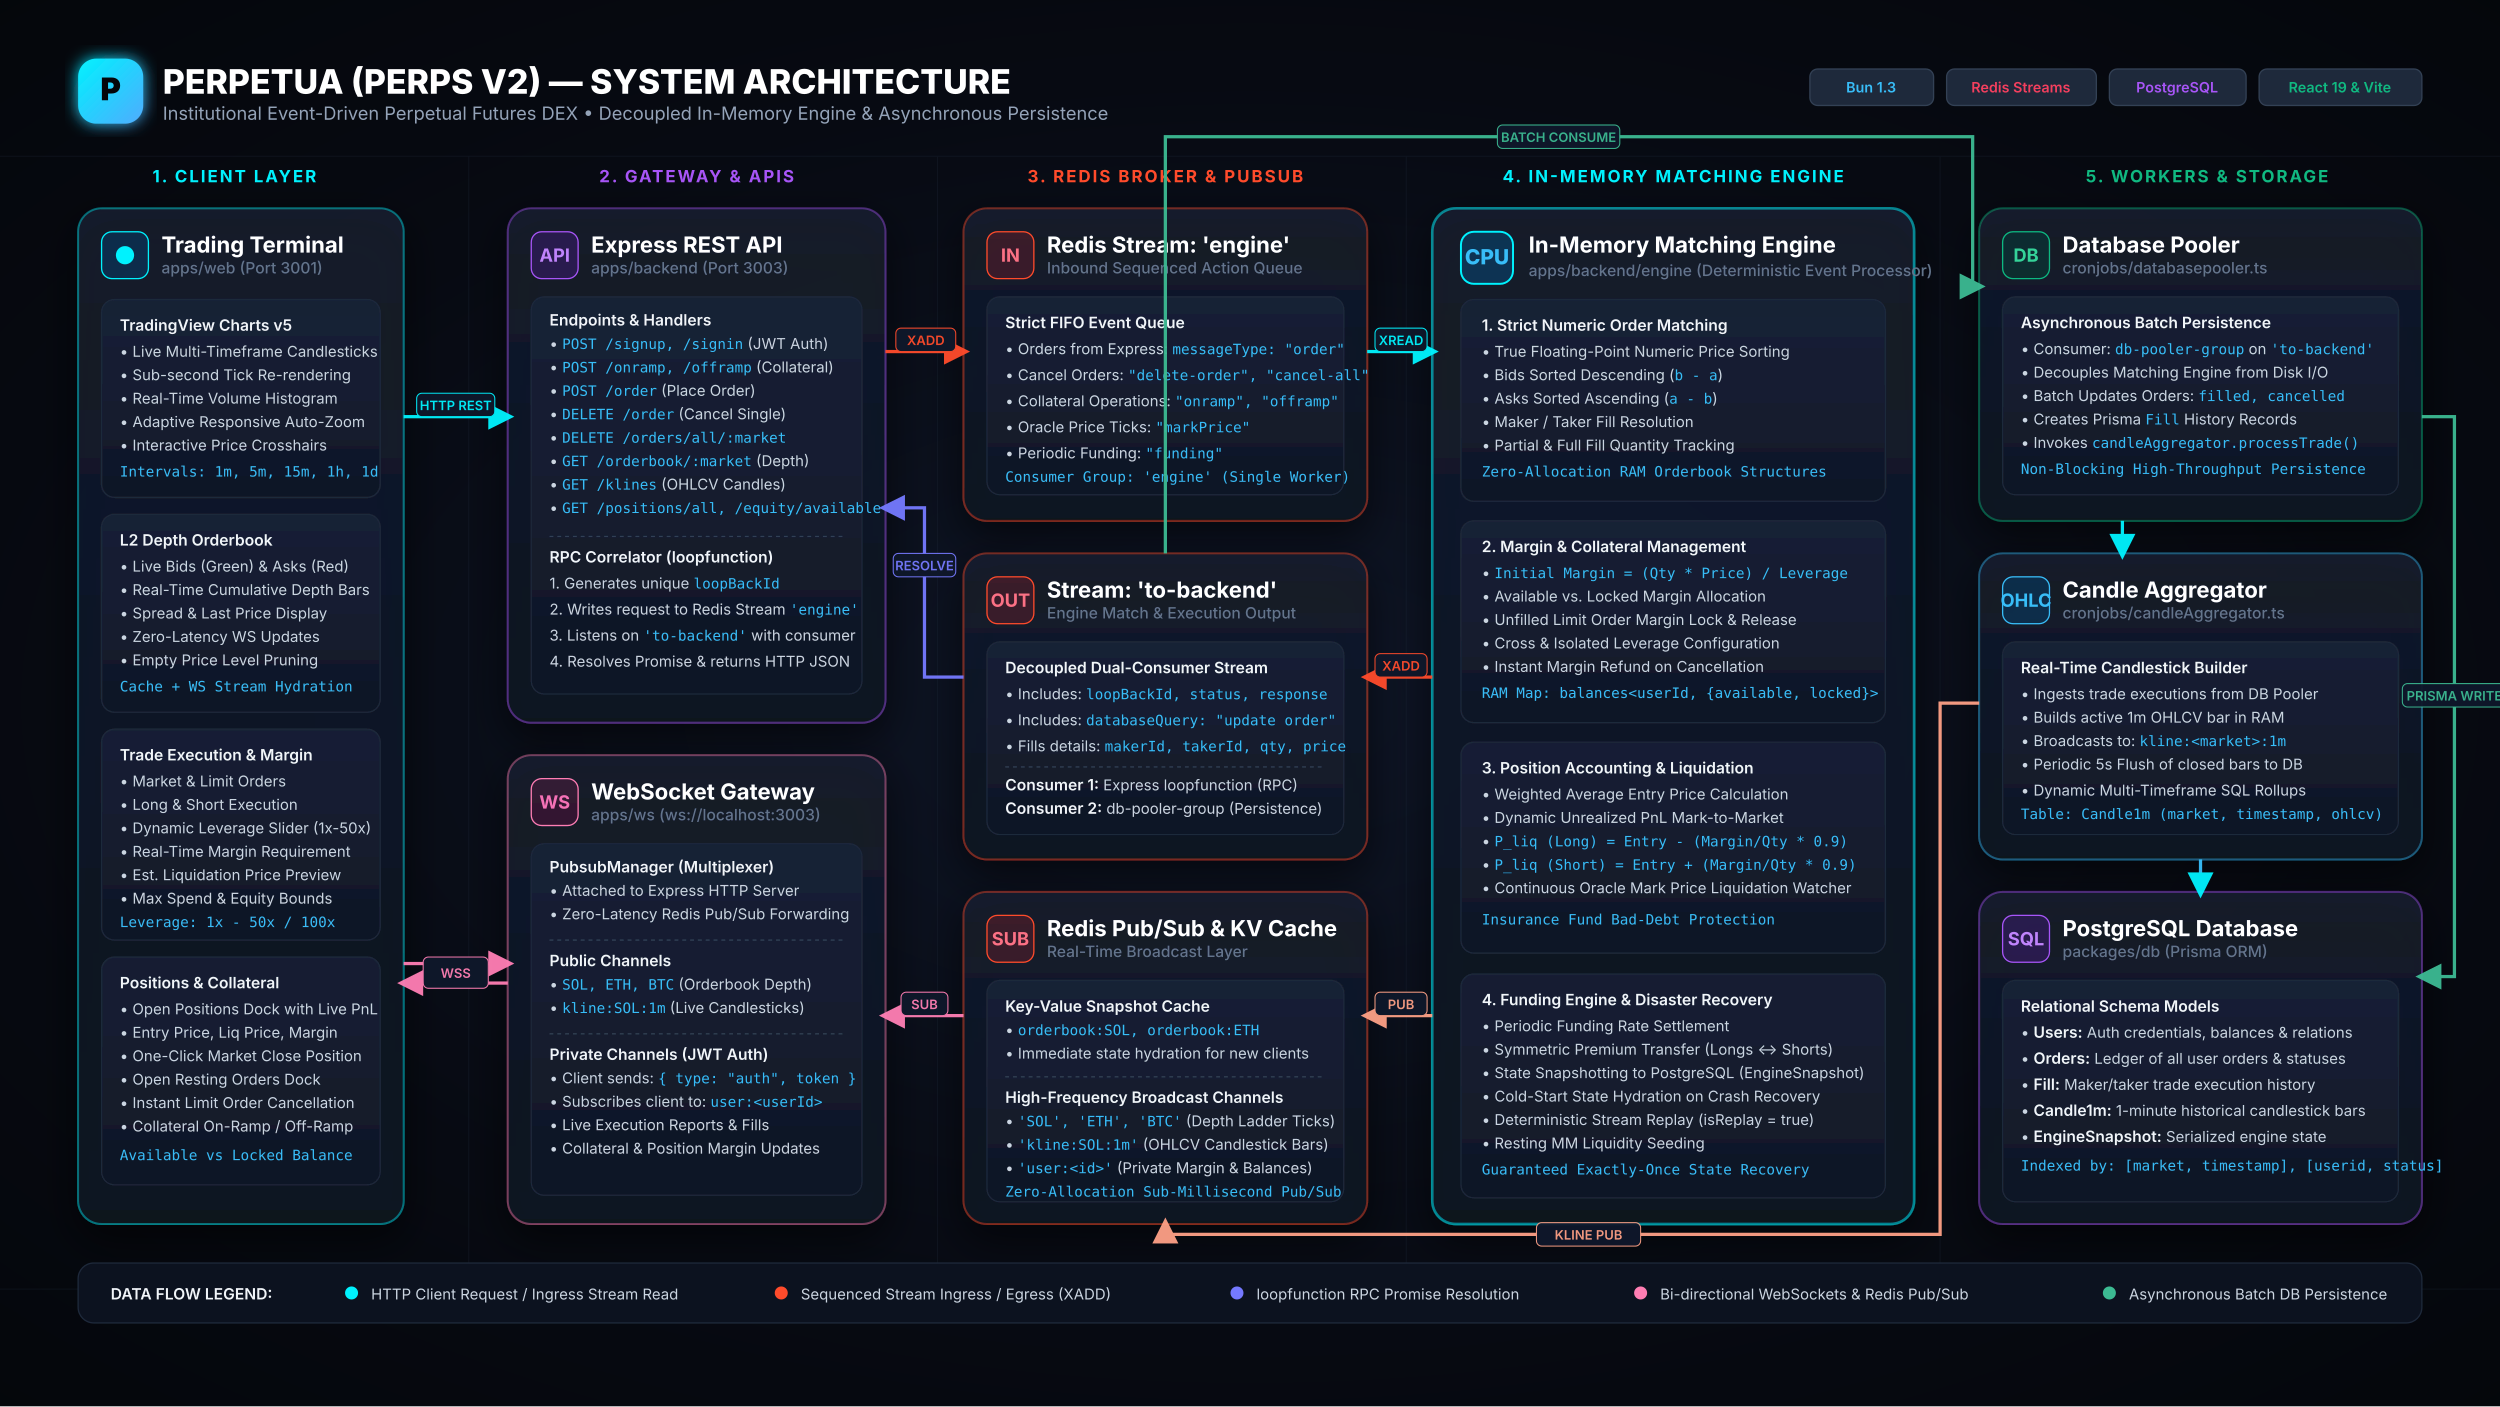
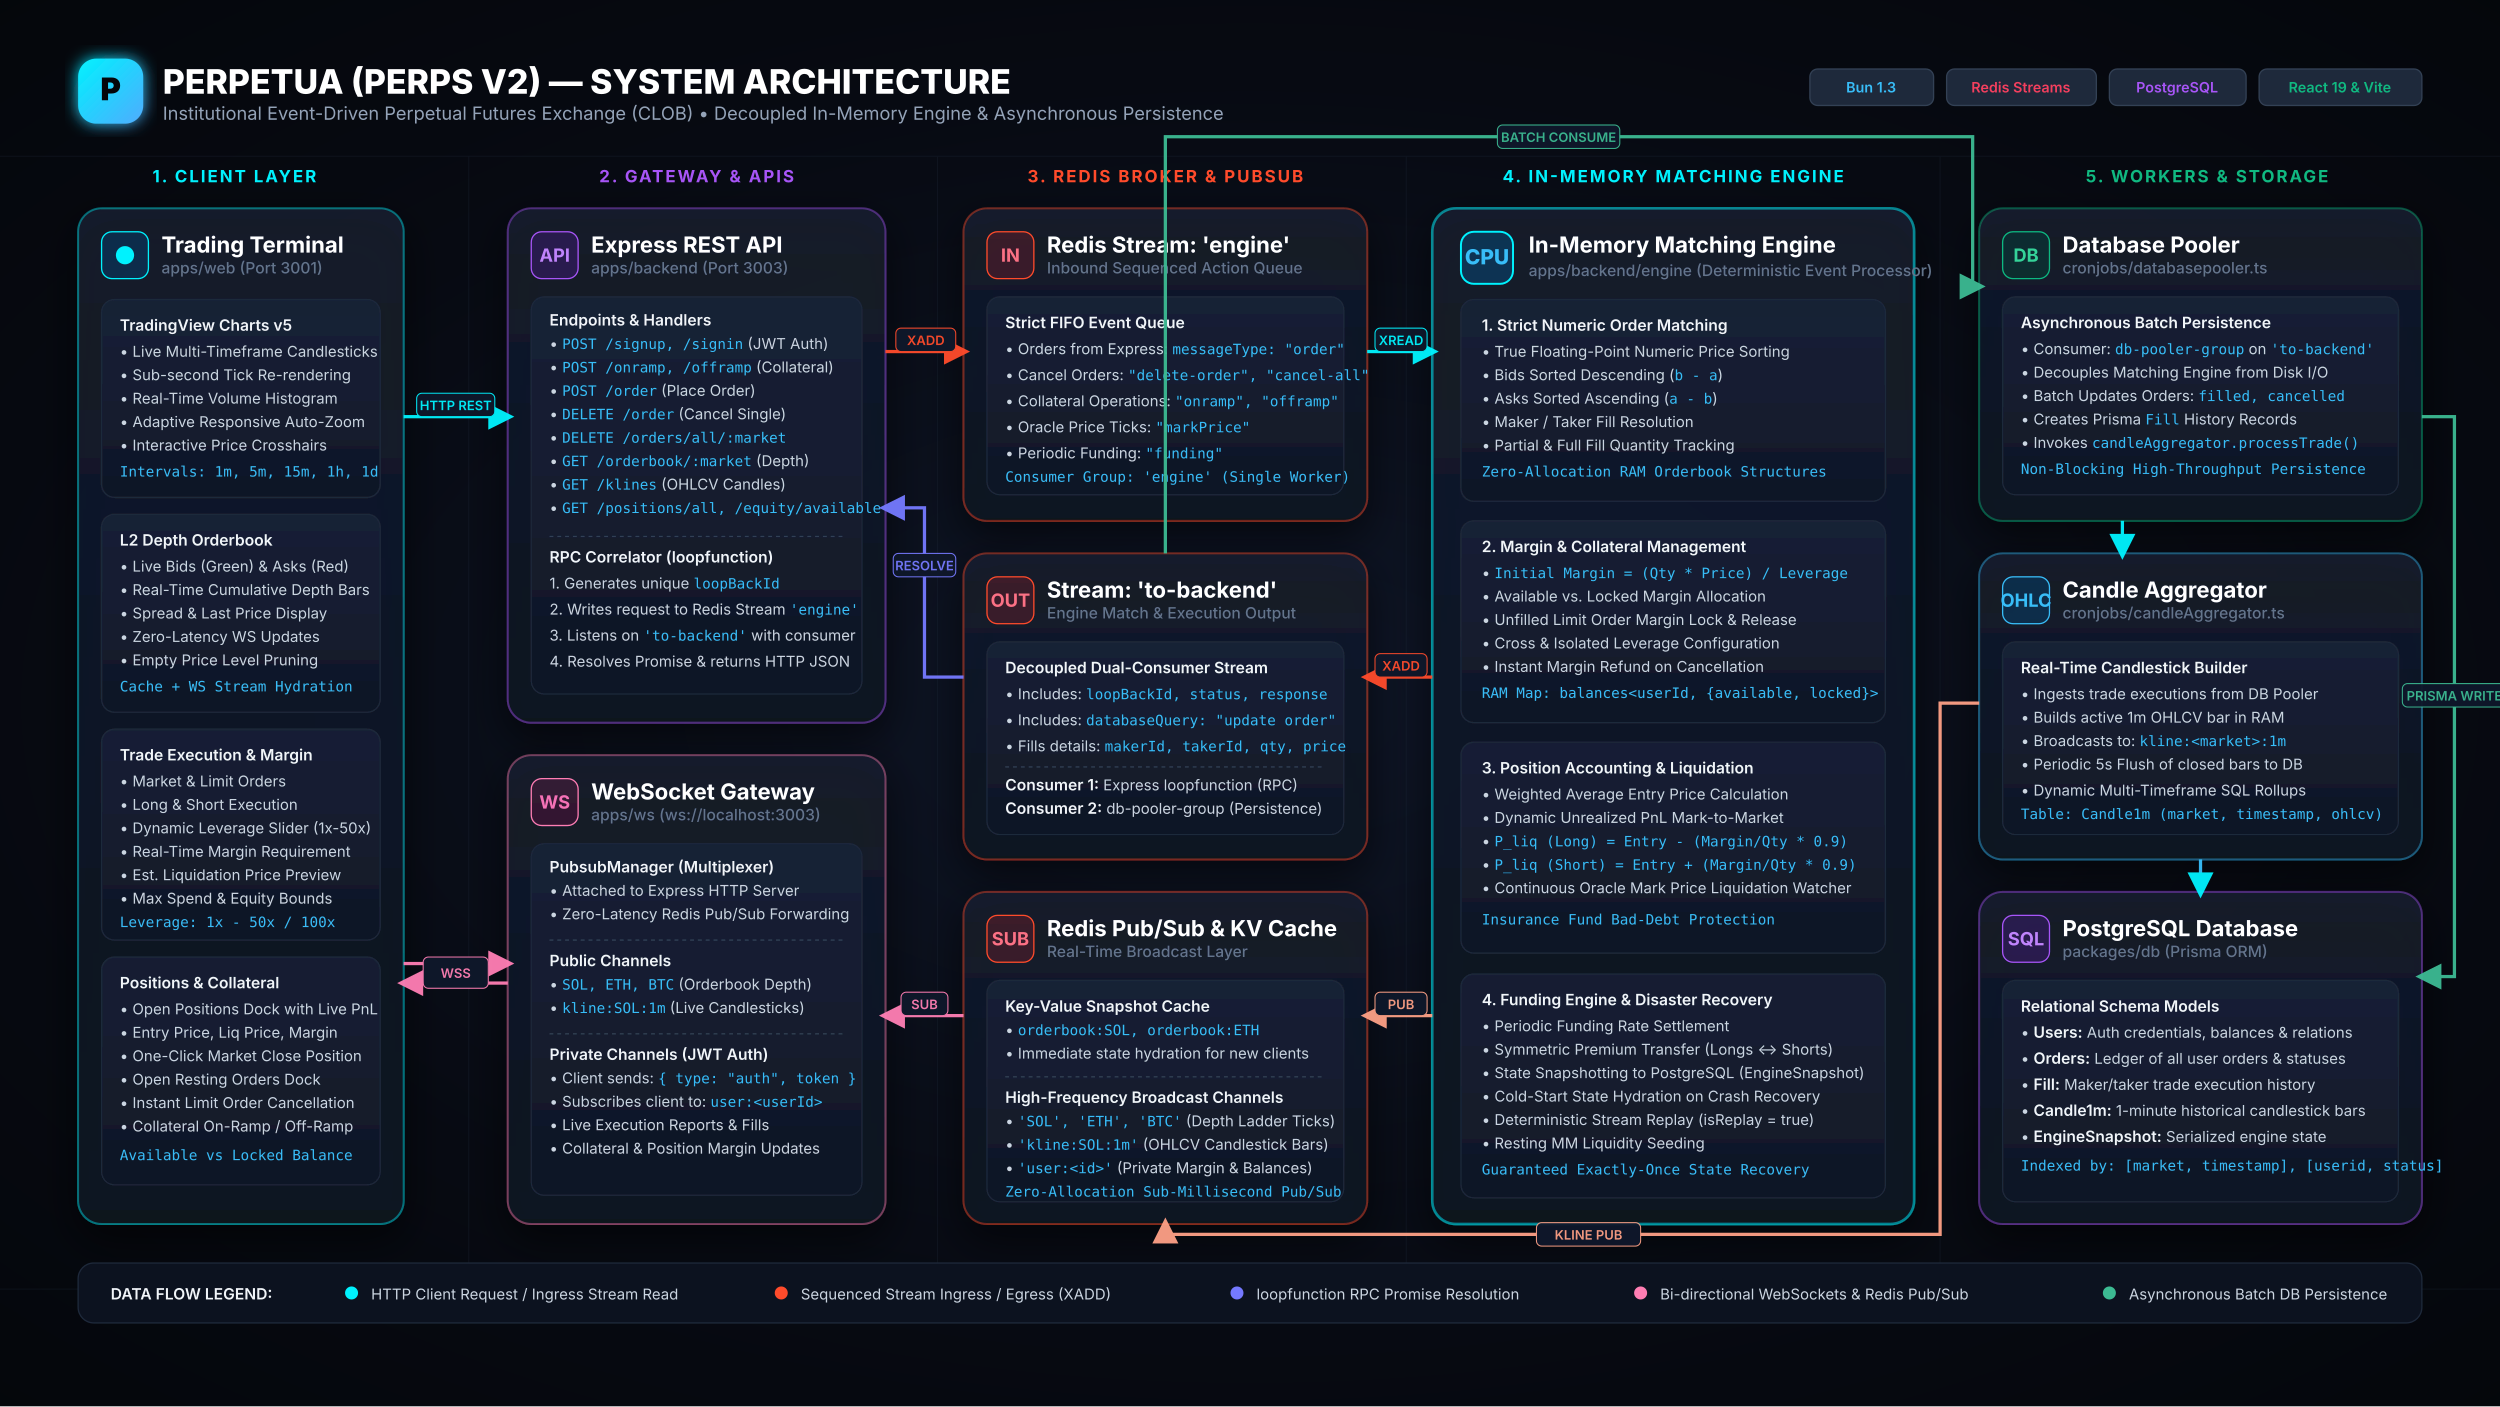
<svg xmlns="http://www.w3.org/2000/svg" viewBox="0 0 1920 1080" width="1920" height="1080">
  <defs>
    <radialGradient id="bgGrad" cx="50%" cy="50%" r="75%">
      <stop offset="0%" stop-color="#0e1526" />
      <stop offset="60%" stop-color="#070a12" />
      <stop offset="100%" stop-color="#04060a" />
    </radialGradient>
    <linearGradient id="cyanGrad" x1="0%" y1="0%" x2="100%" y2="100%">
      <stop offset="0%" stop-color="#00f2fe" />
      <stop offset="100%" stop-color="#4facfe" />
    </linearGradient>
    <linearGradient id="purpleGrad" x1="0%" y1="0%" x2="100%" y2="100%">
      <stop offset="0%" stop-color="#b224ef" />
      <stop offset="100%" stop-color="#7579ff" />
    </linearGradient>
    <linearGradient id="orangeGrad" x1="0%" y1="0%" x2="100%" y2="100%">
      <stop offset="0%" stop-color="#ff758c" />
      <stop offset="100%" stop-color="#ff7eb3" />
    </linearGradient>
    <linearGradient id="redGrad" x1="0%" y1="0%" x2="100%" y2="100%">
      <stop offset="0%" stop-color="#ff416c" />
      <stop offset="100%" stop-color="#ff4b2b" />
    </linearGradient>
    <linearGradient id="emeraldGrad" x1="0%" y1="0%" x2="100%" y2="100%">
      <stop offset="0%" stop-color="#0ba360" />
      <stop offset="100%" stop-color="#3cba92" />
    </linearGradient>
    <linearGradient id="amberGrad" x1="0%" y1="0%" x2="100%" y2="100%">
      <stop offset="0%" stop-color="#f6d365" />
      <stop offset="100%" stop-color="#fda085" />
    </linearGradient>
    <linearGradient id="cardFill" x1="0%" y1="0%" x2="0%" y2="100%">
      <stop offset="0%" stop-color="#141c2e" stop-opacity="0.9" />
      <stop offset="100%" stop-color="#0c121f" stop-opacity="0.98" />
    </linearGradient>
    <linearGradient id="innerCardFill" x1="0%" y1="0%" x2="0%" y2="100%">
      <stop offset="0%" stop-color="#18233a" stop-opacity="0.75" />
      <stop offset="100%" stop-color="#101726" stop-opacity="0.9" />
    </linearGradient>
    <filter id="cyanGlow" x="-20%" y="-20%" width="140%" height="140%">
      <feGaussianBlur stdDeviation="6" result="blur" />
      <feComposite in="SourceGraphic" in2="blur" operator="over" />
    </filter>
    <filter id="cardShadow" x="-10%" y="-10%" width="120%" height="125%">
      <feDropShadow dx="0" dy="12" stdDeviation="16" flood-color="#000000" flood-opacity="0.6" />
    </filter>
    <marker id="arrowCyan" markerWidth="8" markerHeight="8" refX="6" refY="4" orient="auto">
      <path d="M 0 0 L 8 4 L 0 8 Z" fill="#00f2fe" />
    </marker>
    <marker id="arrowMagenta" markerWidth="8" markerHeight="8" refX="6" refY="4" orient="auto">
      <path d="M 0 0 L 8 4 L 0 8 Z" fill="#ff7eb3" />
    </marker>
    <marker id="arrowRed" markerWidth="8" markerHeight="8" refX="6" refY="4" orient="auto">
      <path d="M 0 0 L 8 4 L 0 8 Z" fill="#ff4b2b" />
    </marker>
    <marker id="arrowEmerald" markerWidth="8" markerHeight="8" refX="6" refY="4" orient="auto">
      <path d="M 0 0 L 8 4 L 0 8 Z" fill="#3cba92" />
    </marker>
    <marker id="arrowPurple" markerWidth="8" markerHeight="8" refX="6" refY="4" orient="auto">
      <path d="M 0 0 L 8 4 L 0 8 Z" fill="#7579ff" />
    </marker>
    <marker id="arrowAmber" markerWidth="8" markerHeight="8" refX="6" refY="4" orient="auto">
      <path d="M 0 0 L 8 4 L 0 8 Z" fill="#fda085" />
    </marker>
  </defs>
  <style>
    .title { font-family: 'Inter', -apple-system, BlinkMacSystemFont, 'Segoe UI', Roboto, sans-serif; font-weight: 800; fill: #ffffff; }
    .subtitle { font-family: 'Inter', -apple-system, BlinkMacSystemFont, 'Segoe UI', Roboto, sans-serif; font-weight: 400; fill: #94a3b8; }
    .tier-header { font-family: 'Inter', -apple-system, BlinkMacSystemFont, 'Segoe UI', Roboto, sans-serif; font-weight: 700; font-size: 13px; letter-spacing: 1.5px; text-transform: uppercase; }
    .card-title { font-family: 'Inter', -apple-system, BlinkMacSystemFont, 'Segoe UI', Roboto, sans-serif; font-weight: 700; font-size: 17px; fill: #ffffff; }
    .card-subtitle { font-family: 'Inter', -apple-system, BlinkMacSystemFont, 'Segoe UI', Roboto, sans-serif; font-weight: 500; font-size: 12px; fill: #64748b; }
    .body-text { font-family: 'Inter', -apple-system, BlinkMacSystemFont, 'Segoe UI', Roboto, sans-serif; font-weight: 400; font-size: 11.5px; fill: #cbd5e1; line-height: 1.4; }
    .bold-text { font-family: 'Inter', -apple-system, BlinkMacSystemFont, 'Segoe UI', Roboto, sans-serif; font-weight: 600; font-size: 12px; fill: #f1f5f9; }
    .code-text { font-family: 'JetBrains Mono', 'Fira Code', monospace; font-size: 11px; fill: #38bdf8; }
    .badge-text { font-family: 'Inter', -apple-system, BlinkMacSystemFont, 'Segoe UI', Roboto, sans-serif; font-weight: 600; font-size: 11px; }
    .flow-label { font-family: 'Inter', -apple-system, BlinkMacSystemFont, 'Segoe UI', Roboto, sans-serif; font-weight: 600; font-size: 10px; }
  </style>
  <rect width="1920" height="1080" fill="url(#bgGrad)" />
  <g stroke="#1e293b" stroke-width="0.75" opacity="0.3">
    <line x1="0" y1="120" x2="1920" y2="120" />
    <line x1="0" y1="990" x2="1920" y2="990" />
    <line x1="360" y1="120" x2="360" y2="990" />
    <line x1="720" y1="120" x2="720" y2="990" />
    <line x1="1080" y1="120" x2="1080" y2="990" />
    <line x1="1490" y1="120" x2="1490" y2="990" />
  </g>
  <g transform="translate(60, 45)">
    <rect x="0" y="0" width="50" height="50" rx="14" fill="url(#cyanGrad)" filter="url(#cyanGlow)" />
    <text x="25" y="32" font-family="'Inter', sans-serif" font-weight="900" font-size="24" fill="#04060a" text-anchor="middle">P</text>
    <text x="65" y="27" class="title" font-size="26">PERPETUA (PERPS V2) — SYSTEM ARCHITECTURE</text>
-     <text x="65" y="47" class="subtitle" font-size="14">Institutional Event-Driven Perpetual Futures DEX • Decoupled In-Memory Engine &amp; Asynchronous Persistence</text>
+     <text x="65" y="47" class="subtitle" font-size="14">Institutional Event-Driven Perpetual Futures Exchange (CLOB) • Decoupled In-Memory Engine &amp; Asynchronous Persistence</text>
    <g transform="translate(1330, 8)">
      <rect x="0" y="0" width="95" height="28" rx="6" fill="#1e293b" stroke="#334155" stroke-width="1" />
      <text x="47" y="18" class="badge-text" fill="#38bdf8" text-anchor="middle">Bun 1.3</text>
      <rect x="105" y="0" width="115" height="28" rx="6" fill="#1e293b" stroke="#334155" stroke-width="1" />
      <text x="162" y="18" class="badge-text" fill="#f43f5e" text-anchor="middle">Redis Streams</text>
      <rect x="230" y="0" width="105" height="28" rx="6" fill="#1e293b" stroke="#334155" stroke-width="1" />
      <text x="282" y="18" class="badge-text" fill="#a855f7" text-anchor="middle">PostgreSQL</text>
      <rect x="345" y="0" width="125" height="28" rx="6" fill="#1e293b" stroke="#334155" stroke-width="1" />
      <text x="407" y="18" class="badge-text" fill="#10b981" text-anchor="middle">React 19 &amp; Vite</text>
    </g>
  </g>
  <g transform="translate(0, 140)">
    <text x="180" y="0" class="tier-header" fill="#00f2fe" text-anchor="middle">1. CLIENT LAYER</text>
    <text x="535" y="0" class="tier-header" fill="#a855f7" text-anchor="middle">2. GATEWAY &amp; APIS</text>
    <text x="895" y="0" class="tier-header" fill="#ff4b2b" text-anchor="middle">3. REDIS BROKER &amp; PUBSUB</text>
    <text x="1285" y="0" class="tier-header" fill="#00f2fe" text-anchor="middle">4. IN-MEMORY MATCHING ENGINE</text>
    <text x="1695" y="0" class="tier-header" fill="#10b981" text-anchor="middle">5. WORKERS &amp; STORAGE</text>
  </g>
  <g transform="translate(60, 160)" filter="url(#cardShadow)">
    <rect x="0" y="0" width="250" height="780" rx="18" fill="url(#cardFill)" stroke="#00f2fe" stroke-opacity="0.4" stroke-width="1.5" />
    <rect x="18" y="18" width="36" height="36" rx="8" fill="#0284c7" fill-opacity="0.2" stroke="#00f2fe" stroke-width="1" />
    <circle cx="36" cy="36" r="7" fill="#00f2fe" />
    <text x="64" y="34" class="card-title">Trading Terminal</text>
    <text x="64" y="50" class="card-subtitle">apps/web (Port 3001)</text>
    <g transform="translate(18, 70)">
      <g transform="translate(0, 0)">
        <rect width="214" height="152" rx="10" fill="url(#innerCardFill)" stroke="#1e293b" stroke-width="1" />
        <text x="14" y="24" class="bold-text" fill="#38bdf8">TradingView Charts v5</text>
        <text x="14" y="44" class="body-text">• Live Multi-Timeframe Candlesticks</text>
        <text x="14" y="62" class="body-text">• Sub-second Tick Re-rendering</text>
        <text x="14" y="80" class="body-text">• Real-Time Volume Histogram</text>
        <text x="14" y="98" class="body-text">• Adaptive Responsive Auto-Zoom</text>
        <text x="14" y="116" class="body-text">• Interactive Price Crosshairs</text>
        <text x="14" y="136" class="code-text">Intervals: 1m, 5m, 15m, 1h, 1d</text>
      </g>
      <g transform="translate(0, 165)">
        <rect width="214" height="152" rx="10" fill="url(#innerCardFill)" stroke="#1e293b" stroke-width="1" />
        <text x="14" y="24" class="bold-text" fill="#f43f5e">L2 Depth Orderbook</text>
        <text x="14" y="44" class="body-text">• Live Bids (Green) &amp; Asks (Red)</text>
        <text x="14" y="62" class="body-text">• Real-Time Cumulative Depth Bars</text>
        <text x="14" y="80" class="body-text">• Spread &amp; Last Price Display</text>
        <text x="14" y="98" class="body-text">• Zero-Latency WS Updates</text>
        <text x="14" y="116" class="body-text">• Empty Price Level Pruning</text>
        <text x="14" y="136" class="code-text">Cache + WS Stream Hydration</text>
      </g>
      <g transform="translate(0, 330)">
        <rect width="214" height="162" rx="10" fill="url(#innerCardFill)" stroke="#1e293b" stroke-width="1" />
        <text x="14" y="24" class="bold-text" fill="#10b981">Trade Execution &amp; Margin</text>
        <text x="14" y="44" class="body-text">• Market &amp; Limit Orders</text>
        <text x="14" y="62" class="body-text">• Long &amp; Short Execution</text>
        <text x="14" y="80" class="body-text">• Dynamic Leverage Slider (1x-50x)</text>
        <text x="14" y="98" class="body-text">• Real-Time Margin Requirement</text>
        <text x="14" y="116" class="body-text">• Est. Liquidation Price Preview</text>
        <text x="14" y="134" class="body-text">• Max Spend &amp; Equity Bounds</text>
        <text x="14" y="152" class="code-text">Leverage: 1x - 50x / 100x</text>
      </g>
      <g transform="translate(0, 505)">
        <rect width="214" height="175" rx="10" fill="url(#innerCardFill)" stroke="#1e293b" stroke-width="1" />
        <text x="14" y="24" class="bold-text" fill="#a855f7">Positions &amp; Collateral</text>
        <text x="14" y="44" class="body-text">• Open Positions Dock with Live PnL</text>
        <text x="14" y="62" class="body-text">• Entry Price, Liq Price, Margin</text>
        <text x="14" y="80" class="body-text">• One-Click Market Close Position</text>
        <text x="14" y="98" class="body-text">• Open Resting Orders Dock</text>
        <text x="14" y="116" class="body-text">• Instant Limit Order Cancellation</text>
        <text x="14" y="134" class="body-text">• Collateral On-Ramp / Off-Ramp</text>
        <text x="14" y="156" class="code-text">Available vs Locked Balance</text>
      </g>
    </g>
  </g>
  <g transform="translate(390, 160)" filter="url(#cardShadow)">
    <rect x="0" y="0" width="290" height="395" rx="18" fill="url(#cardFill)" stroke="#a855f7" stroke-opacity="0.4" stroke-width="1.5" />
    <rect x="18" y="18" width="36" height="36" rx="8" fill="#7e22ce" fill-opacity="0.2" stroke="#a855f7" stroke-width="1" />
    <text x="36" y="41" font-family="'Inter', sans-serif" font-weight="700" font-size="14" fill="#c084fc" text-anchor="middle">API</text>
    <text x="64" y="34" class="card-title">Express REST API</text>
    <text x="64" y="50" class="card-subtitle">apps/backend (Port 3003)</text>
    <g transform="translate(18, 68)">
      <rect width="254" height="305" rx="10" fill="url(#innerCardFill)" stroke="#1e293b" stroke-width="1" />
      <text x="14" y="22" class="bold-text" fill="#c084fc">Endpoints &amp; Handlers</text>
      <text x="14" y="40" class="body-text">• <tspan class="code-text">POST /signup, /signin</tspan> (JWT Auth)</text>
      <text x="14" y="58" class="body-text">• <tspan class="code-text">POST /onramp, /offramp</tspan> (Collateral)</text>
      <text x="14" y="76" class="body-text">• <tspan class="code-text">POST /order</tspan> (Place Order)</text>
      <text x="14" y="94" class="body-text">• <tspan class="code-text">DELETE /order</tspan> (Cancel Single)</text>
      <text x="14" y="112" class="body-text">• <tspan class="code-text">DELETE /orders/all/:market</tspan>
      </text>
      <text x="14" y="130" class="body-text">• <tspan class="code-text">GET /orderbook/:market</tspan> (Depth)</text>
      <text x="14" y="148" class="body-text">• <tspan class="code-text">GET /klines</tspan> (OHLCV Candles)</text>
      <text x="14" y="166" class="body-text">• <tspan class="code-text">GET /positions/all, /equity/available</tspan>
      </text>
      <line x1="14" y1="184" x2="240" y2="184" stroke="#334155" stroke-dasharray="3,3" />
      <text x="14" y="204" class="bold-text" fill="#38bdf8">RPC Correlator (loopfunction)</text>
      <text x="14" y="224" class="body-text">1. Generates unique <tspan class="code-text">loopBackId</tspan>
      </text>
      <text x="14" y="244" class="body-text">2. Writes request to Redis Stream <tspan class="code-text">'engine'</tspan>
      </text>
      <text x="14" y="264" class="body-text">3. Listens on <tspan class="code-text">'to-backend'</tspan> with consumer</text>
      <text x="14" y="284" class="body-text">4. Resolves Promise &amp; returns HTTP JSON</text>
    </g>
  </g>
  <g transform="translate(390, 580)" filter="url(#cardShadow)">
    <rect x="0" y="0" width="290" height="360" rx="18" fill="url(#cardFill)" stroke="#ff7eb3" stroke-opacity="0.4" stroke-width="1.5" />
    <rect x="18" y="18" width="36" height="36" rx="8" fill="#be185d" fill-opacity="0.2" stroke="#ff7eb3" stroke-width="1" />
    <text x="36" y="41" font-family="'Inter', sans-serif" font-weight="700" font-size="14" fill="#f472b6" text-anchor="middle">WS</text>
    <text x="64" y="34" class="card-title">WebSocket Gateway</text>
    <text x="64" y="50" class="card-subtitle">apps/ws (ws://localhost:3003)</text>
    <g transform="translate(18, 68)">
      <rect width="254" height="270" rx="10" fill="url(#innerCardFill)" stroke="#1e293b" stroke-width="1" />
      <text x="14" y="22" class="bold-text" fill="#f472b6">PubsubManager (Multiplexer)</text>
      <text x="14" y="40" class="body-text">• Attached to Express HTTP Server</text>
      <text x="14" y="58" class="body-text">• Zero-Latency Redis Pub/Sub Forwarding</text>
      <line x1="14" y1="74" x2="240" y2="74" stroke="#334155" stroke-dasharray="3,3" />
      <text x="14" y="94" class="bold-text" fill="#38bdf8">Public Channels</text>
      <text x="14" y="112" class="body-text">• <tspan class="code-text">SOL, ETH, BTC</tspan> (Orderbook Depth)</text>
      <text x="14" y="130" class="body-text">• <tspan class="code-text">kline:SOL:1m</tspan> (Live Candlesticks)</text>
      <line x1="14" y1="146" x2="240" y2="146" stroke="#334155" stroke-dasharray="3,3" />
      <text x="14" y="166" class="bold-text" fill="#10b981">Private Channels (JWT Auth)</text>
      <text x="14" y="184" class="body-text">• Client sends: <tspan class="code-text">{ type: "auth", token }</tspan>
      </text>
      <text x="14" y="202" class="body-text">• Subscribes client to: <tspan class="code-text">user:&lt;userId&gt;</tspan>
      </text>
      <text x="14" y="220" class="body-text">• Live Execution Reports &amp; Fills</text>
      <text x="14" y="238" class="body-text">• Collateral &amp; Position Margin Updates</text>
    </g>
  </g>
  <g transform="translate(740, 160)" filter="url(#cardShadow)">
    <rect x="0" y="0" width="310" height="240" rx="18" fill="url(#cardFill)" stroke="#ff4b2b" stroke-opacity="0.4" stroke-width="1.5" />
    <rect x="18" y="18" width="36" height="36" rx="8" fill="#dc2626" fill-opacity="0.2" stroke="#ff4b2b" stroke-width="1" />
    <text x="36" y="41" font-family="'Inter', sans-serif" font-weight="700" font-size="14" fill="#fb7185" text-anchor="middle">IN</text>
    <text x="64" y="34" class="card-title">Redis Stream: 'engine'</text>
    <text x="64" y="50" class="card-subtitle">Inbound Sequenced Action Queue</text>
    <g transform="translate(18, 68)">
      <rect width="274" height="152" rx="10" fill="url(#innerCardFill)" stroke="#1e293b" stroke-width="1" />
      <text x="14" y="24" class="bold-text" fill="#fb7185">Strict FIFO Event Queue</text>
      <text x="14" y="44" class="body-text">• Orders from Express: <tspan class="code-text">messageType: "order"</tspan>
      </text>
      <text x="14" y="64" class="body-text">• Cancel Orders: <tspan class="code-text">"delete-order", "cancel-all"</tspan>
      </text>
      <text x="14" y="84" class="body-text">• Collateral Operations: <tspan class="code-text">"onramp", "offramp"</tspan>
      </text>
      <text x="14" y="104" class="body-text">• Oracle Price Ticks: <tspan class="code-text">"markPrice"</tspan>
      </text>
      <text x="14" y="124" class="body-text">• Periodic Funding: <tspan class="code-text">"funding"</tspan>
      </text>
      <text x="14" y="142" class="code-text">Consumer Group: 'engine' (Single Worker)</text>
    </g>
  </g>
  <g transform="translate(740, 425)" filter="url(#cardShadow)">
    <rect x="0" y="0" width="310" height="235" rx="18" fill="url(#cardFill)" stroke="#ff4b2b" stroke-opacity="0.4" stroke-width="1.5" />
    <rect x="18" y="18" width="36" height="36" rx="8" fill="#dc2626" fill-opacity="0.2" stroke="#ff4b2b" stroke-width="1" />
    <text x="36" y="41" font-family="'Inter', sans-serif" font-weight="700" font-size="14" fill="#fb7185" text-anchor="middle">OUT</text>
    <text x="64" y="34" class="card-title">Stream: 'to-backend'</text>
    <text x="64" y="50" class="card-subtitle">Engine Match &amp; Execution Output</text>
    <g transform="translate(18, 68)">
      <rect width="274" height="148" rx="10" fill="url(#innerCardFill)" stroke="#1e293b" stroke-width="1" />
      <text x="14" y="24" class="bold-text" fill="#fb7185">Decoupled Dual-Consumer Stream</text>
      <text x="14" y="44" class="body-text">• Includes: <tspan class="code-text">loopBackId, status, response</tspan>
      </text>
      <text x="14" y="64" class="body-text">• Includes: <tspan class="code-text">databaseQuery: "update order"</tspan>
      </text>
      <text x="14" y="84" class="body-text">• Fills details: <tspan class="code-text">makerId, takerId, qty, price</tspan>
      </text>
      <line x1="14" y1="96" x2="260" y2="96" stroke="#334155" stroke-dasharray="3,3" />
      <text x="14" y="114" class="body-text">
        <tspan class="bold-text" fill="#38bdf8">Consumer 1:</tspan> Express loopfunction (RPC)</text>
      <text x="14" y="132" class="body-text">
        <tspan class="bold-text" fill="#10b981">Consumer 2:</tspan> db-pooler-group (Persistence)</text>
    </g>
  </g>
  <g transform="translate(740, 685)" filter="url(#cardShadow)">
    <rect x="0" y="0" width="310" height="255" rx="18" fill="url(#cardFill)" stroke="#ff4b2b" stroke-opacity="0.4" stroke-width="1.5" />
    <rect x="18" y="18" width="36" height="36" rx="8" fill="#dc2626" fill-opacity="0.2" stroke="#ff4b2b" stroke-width="1" />
    <text x="36" y="41" font-family="'Inter', sans-serif" font-weight="700" font-size="14" fill="#fb7185" text-anchor="middle">SUB</text>
    <text x="64" y="34" class="card-title">Redis Pub/Sub &amp; KV Cache</text>
    <text x="64" y="50" class="card-subtitle">Real-Time Broadcast Layer</text>
    <g transform="translate(18, 68)">
      <rect width="274" height="170" rx="10" fill="url(#innerCardFill)" stroke="#1e293b" stroke-width="1" />
      <text x="14" y="24" class="bold-text" fill="#38bdf8">Key-Value Snapshot Cache</text>
      <text x="14" y="42" class="body-text">• <tspan class="code-text">orderbook:SOL, orderbook:ETH</tspan>
      </text>
      <text x="14" y="60" class="body-text">• Immediate state hydration for new clients</text>
      <line x1="14" y1="74" x2="260" y2="74" stroke="#334155" stroke-dasharray="3,3" />
      <text x="14" y="94" class="bold-text" fill="#fb7185">High-Frequency Broadcast Channels</text>
      <text x="14" y="112" class="body-text">• <tspan class="code-text">'SOL', 'ETH', 'BTC'</tspan> (Depth Ladder Ticks)</text>
      <text x="14" y="130" class="body-text">• <tspan class="code-text">'kline:SOL:1m'</tspan> (OHLCV Candlestick Bars)</text>
      <text x="14" y="148" class="body-text">• <tspan class="code-text">'user:&lt;id&gt;'</tspan> (Private Margin &amp; Balances)</text>
      <text x="14" y="166" class="code-text">Zero-Allocation Sub-Millisecond Pub/Sub</text>
    </g>
  </g>
  <g transform="translate(1100, 160)" filter="url(#cardShadow)">
    <rect x="0" y="0" width="370" height="780" rx="18" fill="url(#cardFill)" stroke="#00f2fe" stroke-opacity="0.5" stroke-width="2" />
    <rect x="22" y="18" width="40" height="40" rx="10" fill="#0284c7" fill-opacity="0.25" stroke="#00f2fe" stroke-width="1.5" />
    <text x="42" y="43" font-family="'Inter', sans-serif" font-weight="800" font-size="16" fill="#38bdf8" text-anchor="middle">CPU</text>
    <text x="74" y="34" class="card-title">In-Memory Matching Engine</text>
    <text x="74" y="52" class="card-subtitle">apps/backend/engine (Deterministic Event Processor)</text>
    <g transform="translate(22, 70)">
      <g transform="translate(0, 0)">
        <rect width="326" height="155" rx="10" fill="url(#innerCardFill)" stroke="#1e293b" stroke-width="1" />
        <text x="16" y="24" class="bold-text" fill="#38bdf8">1. Strict Numeric Order Matching</text>
        <text x="16" y="44" class="body-text">• True Floating-Point Numeric Price Sorting</text>
        <text x="16" y="62" class="body-text">• Bids Sorted Descending (<tspan class="code-text">b - a</tspan>)</text>
        <text x="16" y="80" class="body-text">• Asks Sorted Ascending (<tspan class="code-text">a - b</tspan>)</text>
        <text x="16" y="98" class="body-text">• Maker / Taker Fill Resolution</text>
        <text x="16" y="116" class="body-text">• Partial &amp; Full Fill Quantity Tracking</text>
        <text x="16" y="136" class="code-text">Zero-Allocation RAM Orderbook Structures</text>
      </g>
      <g transform="translate(0, 170)">
        <rect width="326" height="155" rx="10" fill="url(#innerCardFill)" stroke="#1e293b" stroke-width="1" />
        <text x="16" y="24" class="bold-text" fill="#a855f7">2. Margin &amp; Collateral Management</text>
        <text x="16" y="44" class="body-text">• <tspan class="code-text">Initial Margin = (Qty * Price) / Leverage</tspan>
        </text>
        <text x="16" y="62" class="body-text">• Available vs. Locked Margin Allocation</text>
        <text x="16" y="80" class="body-text">• Unfilled Limit Order Margin Lock &amp; Release</text>
        <text x="16" y="98" class="body-text">• Cross &amp; Isolated Leverage Configuration</text>
        <text x="16" y="116" class="body-text">• Instant Margin Refund on Cancellation</text>
        <text x="16" y="136" class="code-text">RAM Map: balances&lt;userId, {available, locked}&gt;</text>
      </g>
      <g transform="translate(0, 340)">
        <rect width="326" height="162" rx="10" fill="url(#innerCardFill)" stroke="#1e293b" stroke-width="1" />
        <text x="16" y="24" class="bold-text" fill="#f43f5e">3. Position Accounting &amp; Liquidation</text>
        <text x="16" y="44" class="body-text">• Weighted Average Entry Price Calculation</text>
        <text x="16" y="62" class="body-text">• Dynamic Unrealized PnL Mark-to-Market</text>
        <text x="16" y="80" class="body-text">• <tspan class="code-text">P_liq (Long) = Entry - (Margin/Qty * 0.9)</tspan>
        </text>
        <text x="16" y="98" class="body-text">• <tspan class="code-text">P_liq (Short) = Entry + (Margin/Qty * 0.9)</tspan>
        </text>
        <text x="16" y="116" class="body-text">• Continuous Oracle Mark Price Liquidation Watcher</text>
        <text x="16" y="140" class="code-text">Insurance Fund Bad-Debt Protection</text>
      </g>
      <g transform="translate(0, 518)">
        <rect width="326" height="172" rx="10" fill="url(#innerCardFill)" stroke="#1e293b" stroke-width="1" />
        <text x="16" y="24" class="bold-text" fill="#10b981">4. Funding Engine &amp; Disaster Recovery</text>
        <text x="16" y="44" class="body-text">• Periodic Funding Rate Settlement</text>
        <text x="16" y="62" class="body-text">• Symmetric Premium Transfer (Longs &lt;-&gt; Shorts)</text>
        <text x="16" y="80" class="body-text">• State Snapshotting to PostgreSQL (EngineSnapshot)</text>
        <text x="16" y="98" class="body-text">• Cold-Start State Hydration on Crash Recovery</text>
        <text x="16" y="116" class="body-text">• Deterministic Stream Replay (isReplay = true)</text>
        <text x="16" y="134" class="body-text">• Resting MM Liquidity Seeding</text>
        <text x="16" y="154" class="code-text">Guaranteed Exactly-Once State Recovery</text>
      </g>
    </g>
  </g>
  <g transform="translate(1520, 160)" filter="url(#cardShadow)">
    <rect x="0" y="0" width="340" height="240" rx="18" fill="url(#cardFill)" stroke="#10b981" stroke-opacity="0.4" stroke-width="1.5" />
    <rect x="18" y="18" width="36" height="36" rx="8" fill="#047857" fill-opacity="0.2" stroke="#10b981" stroke-width="1" />
    <text x="36" y="41" font-family="'Inter', sans-serif" font-weight="700" font-size="14" fill="#34d399" text-anchor="middle">DB</text>
    <text x="64" y="34" class="card-title">Database Pooler</text>
    <text x="64" y="50" class="card-subtitle">cronjobs/databasepooler.ts</text>
    <g transform="translate(18, 68)">
      <rect width="304" height="152" rx="10" fill="url(#innerCardFill)" stroke="#1e293b" stroke-width="1" />
      <text x="14" y="24" class="bold-text" fill="#34d399">Asynchronous Batch Persistence</text>
      <text x="14" y="44" class="body-text">• Consumer: <tspan class="code-text">db-pooler-group</tspan> on <tspan class="code-text">'to-backend'</tspan>
      </text>
      <text x="14" y="62" class="body-text">• Decouples Matching Engine from Disk I/O</text>
      <text x="14" y="80" class="body-text">• Batch Updates Orders: <tspan class="code-text">filled, cancelled</tspan>
      </text>
      <text x="14" y="98" class="body-text">• Creates Prisma <tspan class="code-text">Fill</tspan> History Records</text>
      <text x="14" y="116" class="body-text">• Invokes <tspan class="code-text">candleAggregator.processTrade()</tspan>
      </text>
      <text x="14" y="136" class="code-text">Non-Blocking High-Throughput Persistence</text>
    </g>
  </g>
  <g transform="translate(1520, 425)" filter="url(#cardShadow)">
    <rect x="0" y="0" width="340" height="235" rx="18" fill="url(#cardFill)" stroke="#38bdf8" stroke-opacity="0.4" stroke-width="1.5" />
    <rect x="18" y="18" width="36" height="36" rx="8" fill="#0284c7" fill-opacity="0.2" stroke="#38bdf8" stroke-width="1" />
    <text x="36" y="41" font-family="'Inter', sans-serif" font-weight="700" font-size="14" fill="#38bdf8" text-anchor="middle">OHLC</text>
    <text x="64" y="34" class="card-title">Candle Aggregator</text>
    <text x="64" y="50" class="card-subtitle">cronjobs/candleAggregator.ts</text>
    <g transform="translate(18, 68)">
      <rect width="304" height="148" rx="10" fill="url(#innerCardFill)" stroke="#1e293b" stroke-width="1" />
      <text x="14" y="24" class="bold-text" fill="#38bdf8">Real-Time Candlestick Builder</text>
      <text x="14" y="44" class="body-text">• Ingests trade executions from DB Pooler</text>
      <text x="14" y="62" class="body-text">• Builds active 1m OHLCV bar in RAM</text>
      <text x="14" y="80" class="body-text">• Broadcasts to: <tspan class="code-text">kline:&lt;market&gt;:1m</tspan>
      </text>
      <text x="14" y="98" class="body-text">• Periodic 5s Flush of closed bars to DB</text>
      <text x="14" y="118" class="body-text">• Dynamic Multi-Timeframe SQL Rollups</text>
      <text x="14" y="136" class="code-text">Table: Candle1m (market, timestamp, ohlcv)</text>
    </g>
  </g>
  <g transform="translate(1520, 685)" filter="url(#cardShadow)">
    <rect x="0" y="0" width="340" height="255" rx="18" fill="url(#cardFill)" stroke="#a855f7" stroke-opacity="0.4" stroke-width="1.5" />
    <rect x="18" y="18" width="36" height="36" rx="8" fill="#7e22ce" fill-opacity="0.2" stroke="#a855f7" stroke-width="1" />
    <text x="36" y="41" font-family="'Inter', sans-serif" font-weight="700" font-size="14" fill="#c084fc" text-anchor="middle">SQL</text>
    <text x="64" y="34" class="card-title">PostgreSQL Database</text>
    <text x="64" y="50" class="card-subtitle">packages/db (Prisma ORM)</text>
    <g transform="translate(18, 68)">
      <rect width="304" height="170" rx="10" fill="url(#innerCardFill)" stroke="#1e293b" stroke-width="1" />
      <text x="14" y="24" class="bold-text" fill="#c084fc">Relational Schema Models</text>
      <text x="14" y="44" class="body-text">• <tspan class="bold-text">Users:</tspan> Auth credentials, balances &amp; relations</text>
      <text x="14" y="64" class="body-text">• <tspan class="bold-text">Orders:</tspan> Ledger of all user orders &amp; statuses</text>
      <text x="14" y="84" class="body-text">• <tspan class="bold-text">Fill:</tspan> Maker/taker trade execution history</text>
      <text x="14" y="104" class="body-text">• <tspan class="bold-text">Candle1m:</tspan> 1-minute historical candlestick bars</text>
      <text x="14" y="124" class="body-text">• <tspan class="bold-text">EngineSnapshot:</tspan> Serialized engine state</text>
      <text x="14" y="146" class="code-text">Indexed by: [market, timestamp], [userid, status]</text>
    </g>
  </g>
  <g fill="none" stroke-width="2.5" opacity="0.95">
    <path d="M 310 320 L 390 320" stroke="#00f2fe" marker-end="url(#arrowCyan)" />
    <rect x="320" y="302" width="60" height="18" rx="4" fill="#0f172a" stroke="#00f2fe" stroke-width="0.8" />
    <text x="350" y="315" class="flow-label" fill="#00f2fe" text-anchor="middle">HTTP REST</text>
    <path d="M 310 740 L 390 740" stroke="#ff7eb3" marker-end="url(#arrowMagenta)" />
    <path d="M 390 755 L 310 755" stroke="#ff7eb3" marker-end="url(#arrowMagenta)" />
    <rect x="325" y="735" width="50" height="24" rx="4" fill="#0f172a" stroke="#ff7eb3" stroke-width="0.8" />
    <text x="350" y="751" class="flow-label" fill="#ff7eb3" text-anchor="middle">WSS</text>
    <path d="M 680 270 L 740 270" stroke="#ff4b2b" marker-end="url(#arrowRed)" />
    <rect x="688" y="252" width="46" height="18" rx="4" fill="#0f172a" stroke="#ff4b2b" stroke-width="0.8" />
    <text x="711" y="265" class="flow-label" fill="#ff4b2b" text-anchor="middle">XADD</text>
    <path d="M 1050 270 L 1100 270" stroke="#00f2fe" marker-end="url(#arrowCyan)" />
    <rect x="1056" y="252" width="40" height="18" rx="4" fill="#0f172a" stroke="#00f2fe" stroke-width="0.8" />
    <text x="1076" y="265" class="flow-label" fill="#00f2fe" text-anchor="middle">XREAD</text>
    <path d="M 1100 520 L 1050 520" stroke="#ff4b2b" marker-end="url(#arrowRed)" />
    <rect x="1056" y="502" width="40" height="18" rx="4" fill="#0f172a" stroke="#ff4b2b" stroke-width="0.8" />
    <text x="1076" y="515" class="flow-label" fill="#ff4b2b" text-anchor="middle">XADD</text>
    <path d="M 740 520 L 710 520 L 710 390 L 680 390" stroke="#7579ff" marker-end="url(#arrowPurple)" />
    <rect x="686" y="425" width="48" height="18" rx="4" fill="#0f172a" stroke="#7579ff" stroke-width="0.8" />
    <text x="710" y="438" class="flow-label" fill="#7579ff" text-anchor="middle">RESOLVE</text>
    <path d="M 895 425 L 895 105 L 1515 105 L 1515 220 L 1520 220" stroke="#3cba92" marker-end="url(#arrowEmerald)" />
    <rect x="1150" y="96" width="94" height="18" rx="4" fill="#0f172a" stroke="#3cba92" stroke-width="0.8" />
    <text x="1197" y="109" class="flow-label" fill="#3cba92" text-anchor="middle">BATCH CONSUME</text>
    <path d="M 1100 780 L 1050 780" stroke="#fda085" marker-end="url(#arrowAmber)" />
    <rect x="1056" y="762" width="40" height="18" rx="4" fill="#0f172a" stroke="#fda085" stroke-width="0.8" />
    <text x="1076" y="775" class="flow-label" fill="#fda085" text-anchor="middle">PUB</text>
    <path d="M 740 780 L 680 780" stroke="#ff7eb3" marker-end="url(#arrowMagenta)" />
    <rect x="692" y="762" width="36" height="18" rx="4" fill="#0f172a" stroke="#ff7eb3" stroke-width="0.8" />
    <text x="710" y="775" class="flow-label" fill="#ff7eb3" text-anchor="middle">SUB</text>
    <path d="M 1630 400 L 1630 425" stroke="#00f2fe" marker-end="url(#arrowCyan)" />
    <path d="M 1860 320 L 1885 320 L 1885 750 L 1860 750" stroke="#3cba92" marker-end="url(#arrowEmerald)" />
    <rect x="1845" y="525" width="80" height="18" rx="4" fill="#0f172a" stroke="#3cba92" stroke-width="0.8" />
    <text x="1885" y="538" class="flow-label" fill="#3cba92" text-anchor="middle">PRISMA WRITE</text>
    <path d="M 1690 660 L 1690 685" stroke="#38bdf8" marker-end="url(#arrowCyan)" />
    <path d="M 1520 540 L 1490 540 L 1490 948 L 895 948 L 895 940" stroke="#fda085" marker-end="url(#arrowAmber)" />
    <rect x="1180" y="939" width="80" height="18" rx="4" fill="#0f172a" stroke="#fda085" stroke-width="0.8" />
    <text x="1220" y="952" class="flow-label" fill="#fda085" text-anchor="middle">KLINE PUB</text>
  </g>
  <g transform="translate(60, 970)">
    <rect x="0" y="0" width="1800" height="46" rx="12" fill="#0c121f" stroke="#1e293b" stroke-width="1" />
    <text x="25" y="28" class="bold-text" fill="#94a3b8">DATA FLOW LEGEND:</text>
    <circle cx="210" cy="23" r="5" fill="#00f2fe" />
    <text x="225" y="28" class="body-text" fill="#e2e8f0">HTTP Client Request / Ingress Stream Read</text>
    <circle cx="540" cy="23" r="5" fill="#ff4b2b" />
    <text x="555" y="28" class="body-text" fill="#e2e8f0">Sequenced Stream Ingress / Egress (XADD)</text>
    <circle cx="890" cy="23" r="5" fill="#7579ff" />
    <text x="905" y="28" class="body-text" fill="#e2e8f0">loopfunction RPC Promise Resolution</text>
    <circle cx="1200" cy="23" r="5" fill="#ff7eb3" />
    <text x="1215" y="28" class="body-text" fill="#e2e8f0">Bi-directional WebSockets &amp; Redis Pub/Sub</text>
    <circle cx="1560" cy="23" r="5" fill="#3cba92" />
    <text x="1575" y="28" class="body-text" fill="#e2e8f0">Asynchronous Batch DB Persistence</text>
  </g>
</svg>
